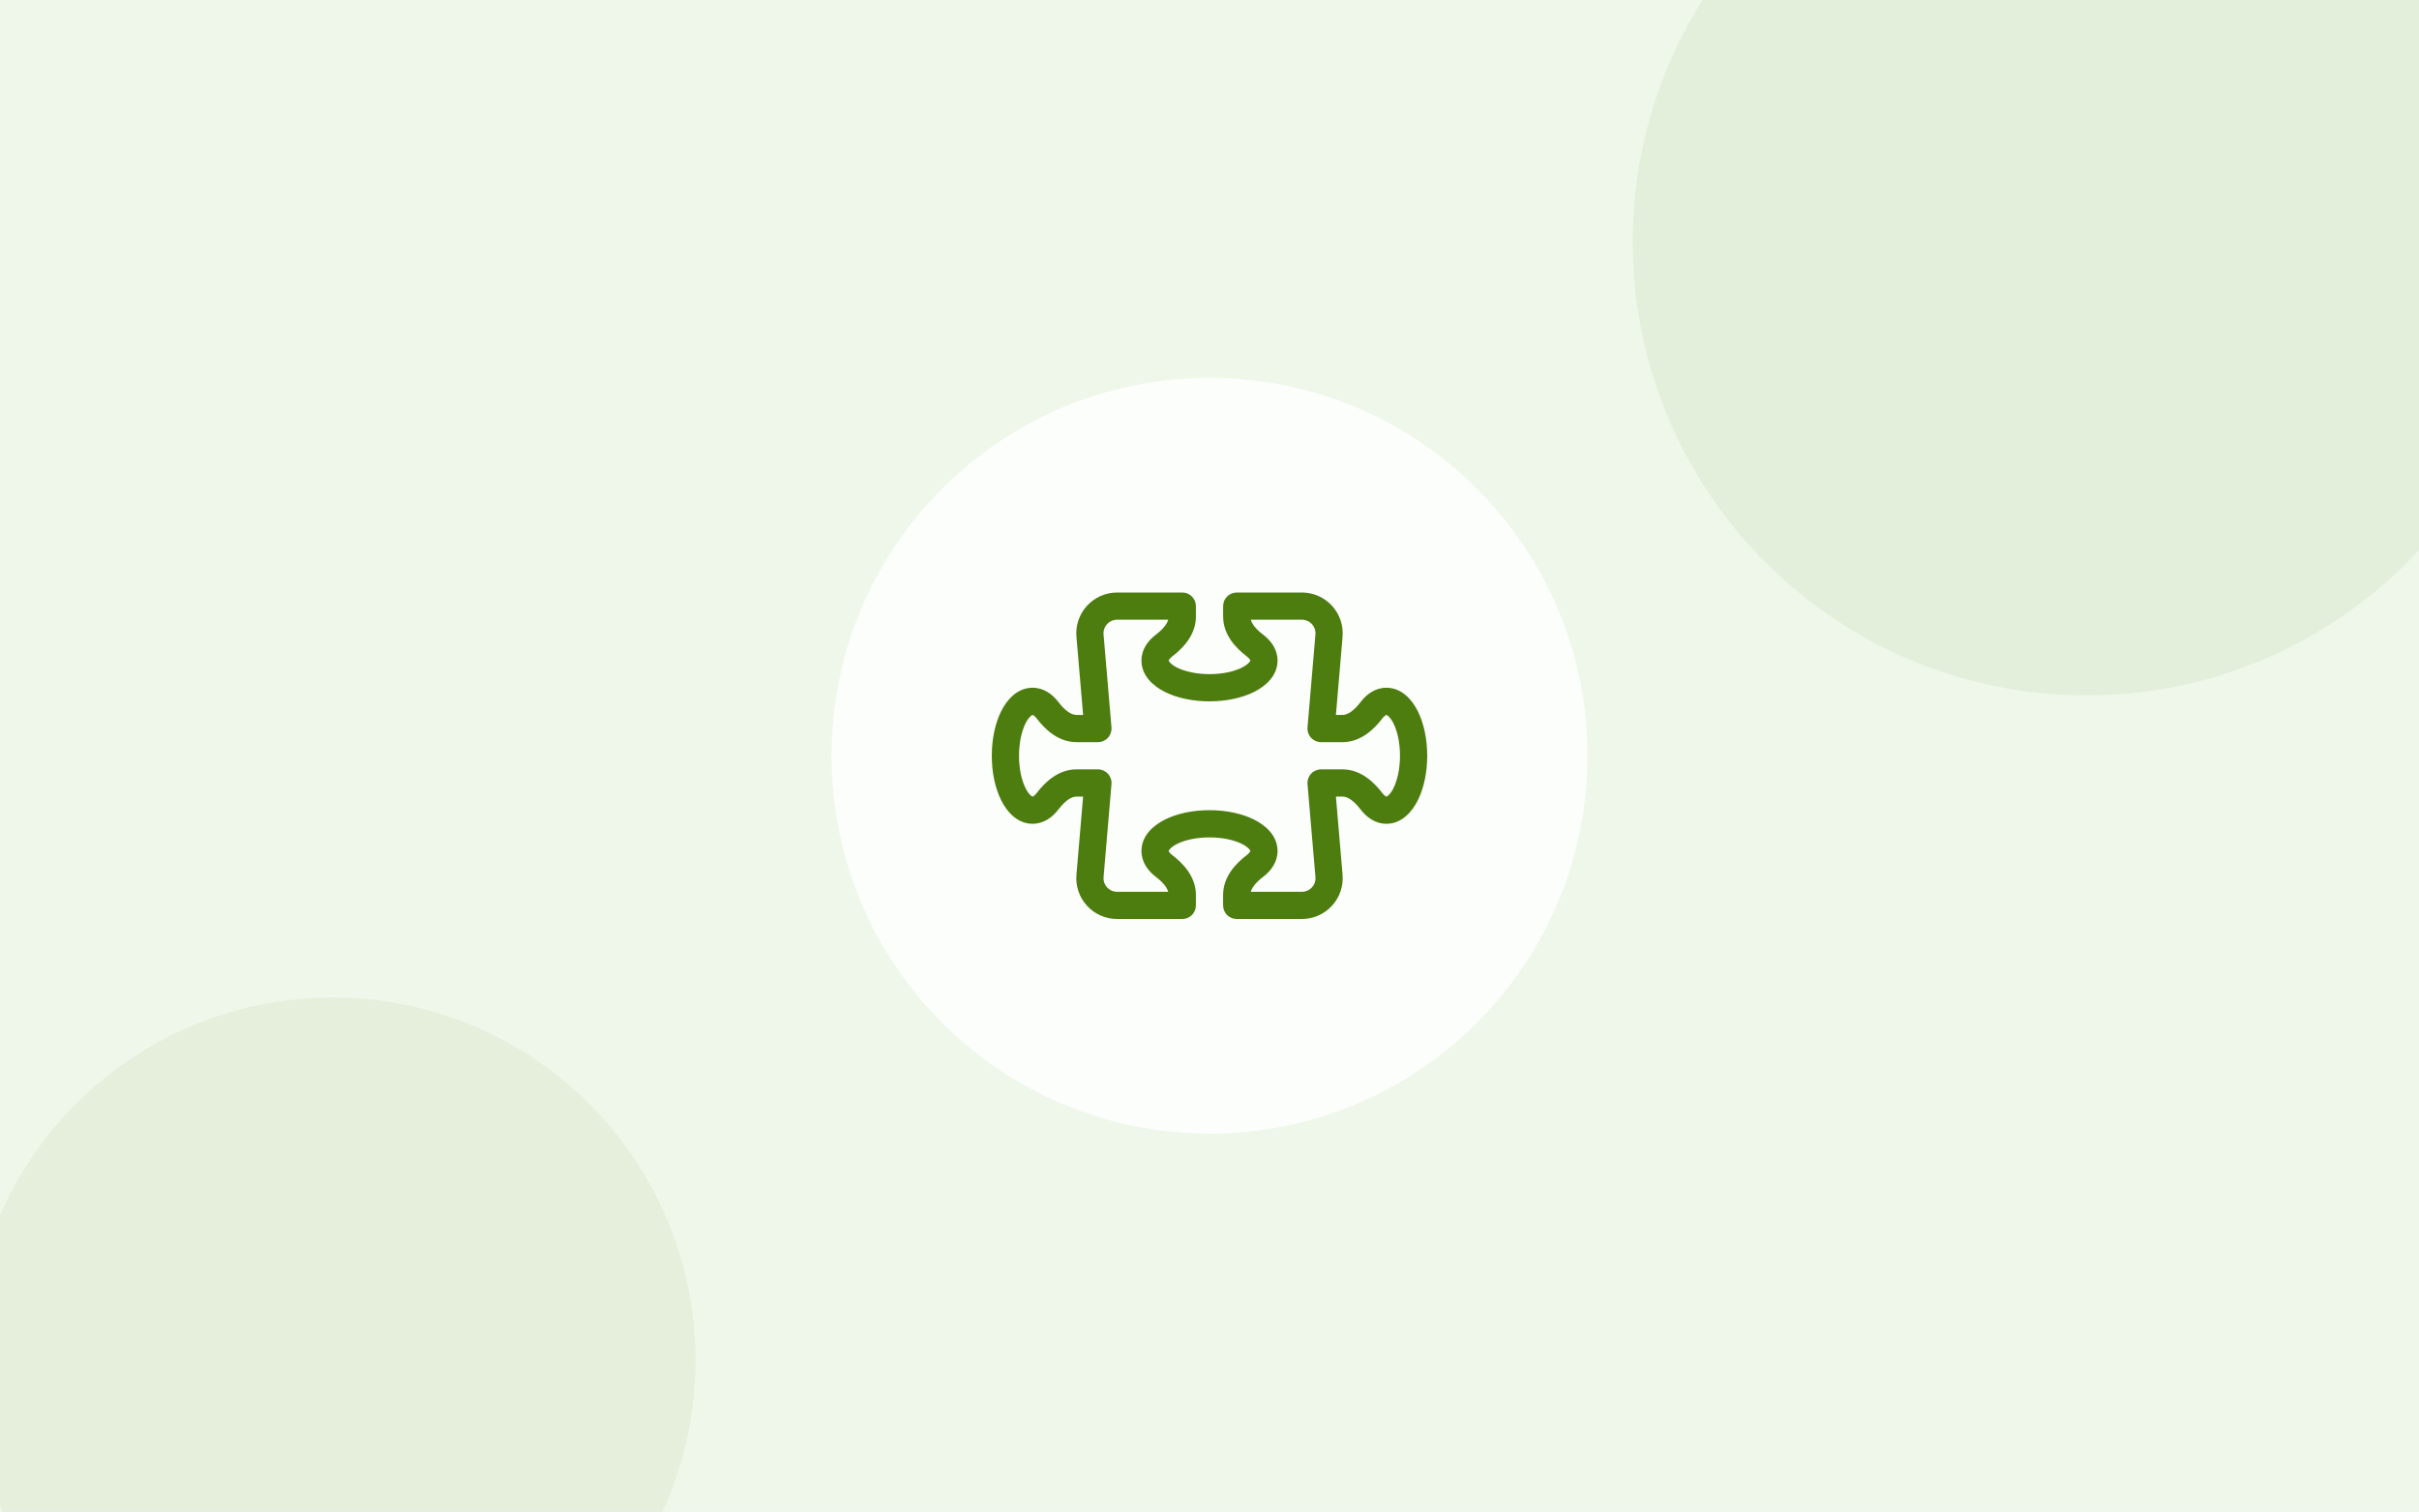
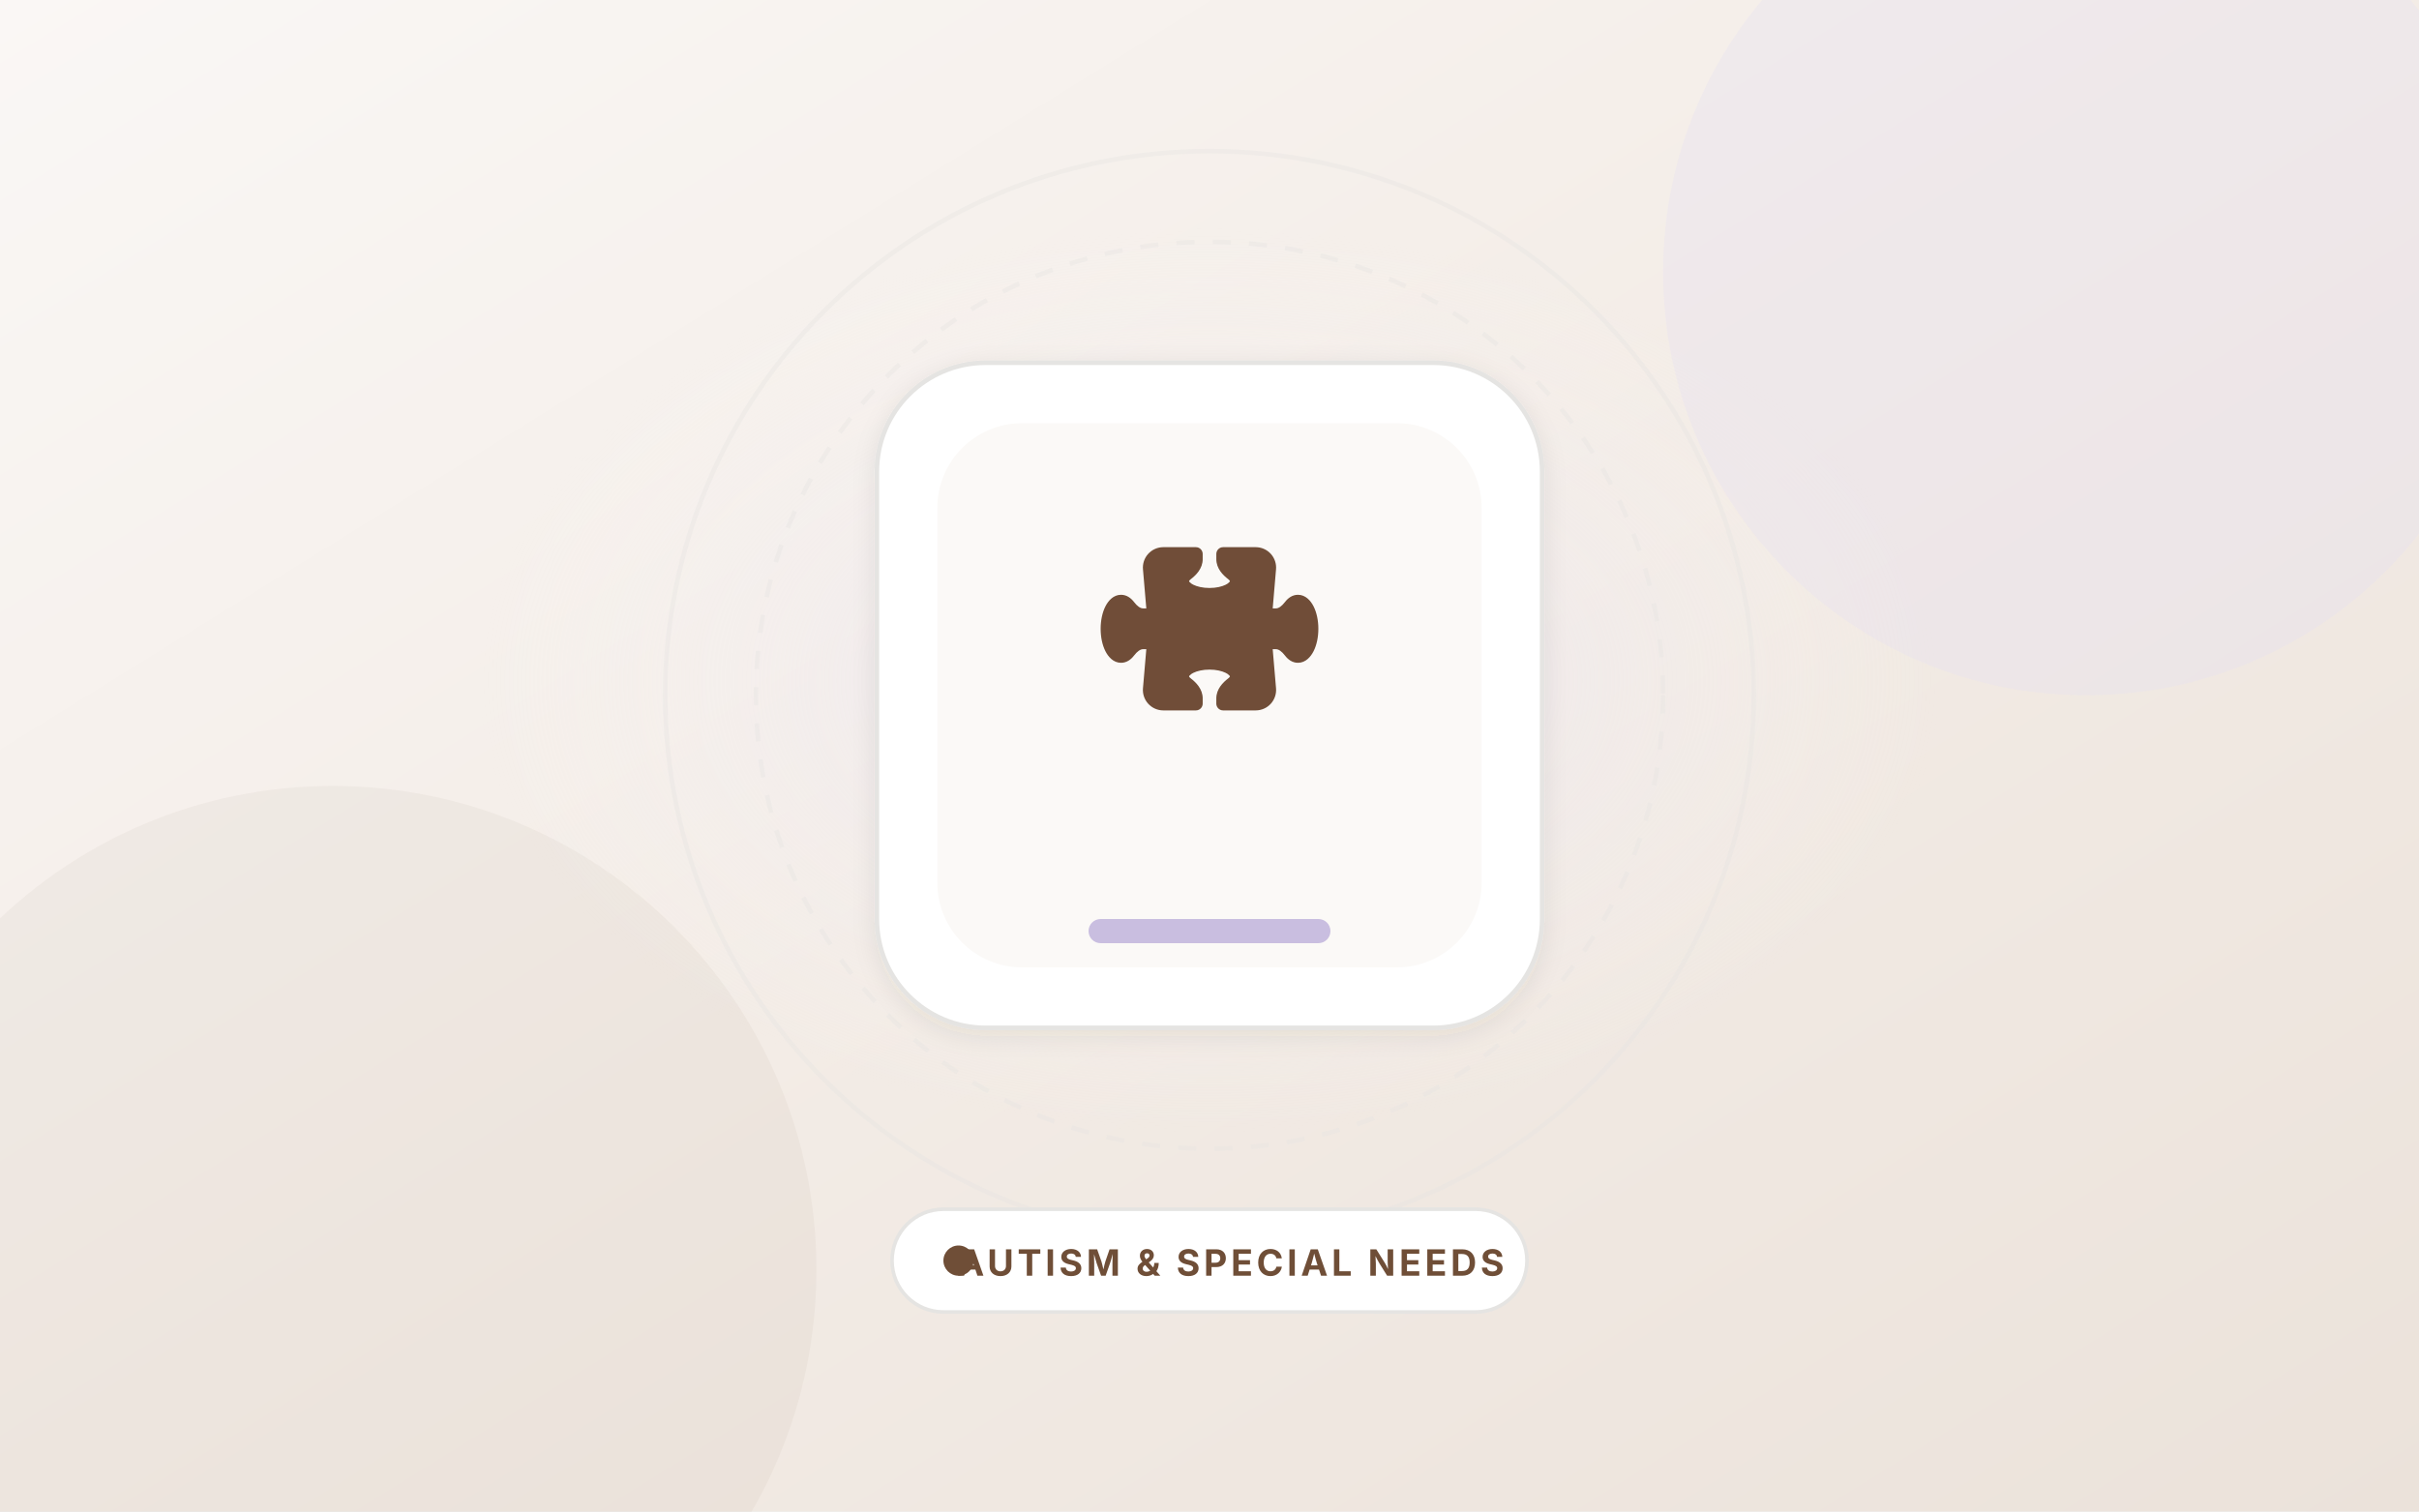
<svg xmlns="http://www.w3.org/2000/svg" viewBox="0 0 800 500" width="800" height="500">
-   <rect width="800" height="500" fill="#EEF7E9" />
-   <circle cx="690" cy="80" r="150" fill="#4D7C0F" opacity=".07" />
-   <circle cx="110" cy="450" r="120" fill="#4D7C0F" opacity=".06" />
-   <circle cx="400" cy="250" r="125" fill="#fff" opacity=".85" />
-   <g transform="translate(328,178) scale(9.0)" fill="#4D7C0F" opacity="1">
-     <path d="M3.112 3.645A1.5 1.5 0 0 1 4.605 2H7a.5.5 0 0 1 .5.5v.382c0 .696-.497 1.182-.872 1.469a.5.5 0 0 0-.115.118l-.012.025L6.5 4.5v.003l.003.01q.005.015.036.053a.9.9 0 0 0 .27.194C7.09 4.9 7.51 5 8 5c.492 0 .912-.1 1.19-.24a.9.9 0 0 0 .271-.194.2.2 0 0 0 .039-.063v-.009l-.012-.025a.5.5 0 0 0-.115-.118c-.375-.287-.872-.773-.872-1.469V2.5A.5.5 0 0 1 9 2h2.395a1.5 1.5 0 0 1 1.493 1.645L12.645 6.5h.237c.195 0 .42-.147.675-.48.21-.274.528-.52.943-.52.568 0 .947.447 1.154.862C15.877 6.807 16 7.387 16 8s-.123 1.193-.346 1.638c-.207.415-.586.862-1.154.862-.415 0-.733-.246-.943-.52-.255-.333-.48-.48-.675-.48h-.237l.243 2.855A1.5 1.5 0 0 1 11.395 14H9a.5.5 0 0 1-.5-.5v-.382c0-.696.497-1.182.872-1.469a.5.5 0 0 0 .115-.118l.012-.025.001-.006v-.003a.2.2 0 0 0-.039-.064.9.9 0 0 0-.27-.193C8.91 11.1 8.49 11 8 11s-.912.1-1.19.24a.9.9 0 0 0-.271.194.2.2 0 0 0-.039.063v.003l.001.006.012.025c.016.027.05.068.115.118.375.287.872.773.872 1.469v.382a.5.5 0 0 1-.5.5H4.605a1.5 1.5 0 0 1-1.493-1.645L3.356 9.5h-.238c-.195 0-.42.147-.675.48-.21.274-.528.52-.943.52-.568 0-.947-.447-1.154-.862C.123 9.193 0 8.613 0 8s.123-1.193.346-1.638C.553 5.947.932 5.5 1.5 5.5c.415 0 .733.246.943.52.255.333.48.48.675.48h.238zM4.605 3a.5.5 0 0 0-.498.55l.001.007.29 3.4A.5.5 0 0 1 3.9 7.5h-.782c-.696 0-1.182-.497-1.469-.872a.5.5 0 0 0-.118-.115l-.025-.012L1.5 6.5h-.003a.2.2 0 0 0-.064.039.9.9 0 0 0-.193.27C1.1 7.09 1 7.51 1 8s.1.912.24 1.19c.07.14.14.225.194.271a.2.2 0 0 0 .063.039H1.5l.006-.001.025-.012a.5.5 0 0 0 .118-.115c.287-.375.773-.872 1.469-.872H3.9a.5.5 0 0 1 .498.542l-.29 3.408a.5.5 0 0 0 .497.55h1.878c-.048-.166-.195-.352-.463-.557-.274-.21-.52-.528-.52-.943 0-.568.447-.947.862-1.154C6.807 10.123 7.387 10 8 10s1.193.123 1.638.346c.415.207.862.586.862 1.154 0 .415-.246.733-.52.943-.268.205-.415.39-.463.557h1.878a.5.5 0 0 0 .498-.55l-.001-.007-.29-3.4A.5.5 0 0 1 12.1 8.5h.782c.696 0 1.182.497 1.469.872.05.065.091.099.118.115l.025.012.006.001h.003a.2.2 0 0 0 .064-.039.9.9 0 0 0 .193-.27c.14-.28.24-.7.24-1.191s-.1-.912-.24-1.19a.9.9 0 0 0-.194-.271.2.2 0 0 0-.063-.039H14.5l-.006.001-.025.012a.5.5 0 0 0-.118.115c-.287.375-.773.872-1.469.872H12.1a.5.5 0 0 1-.498-.543l.29-3.407a.5.5 0 0 0-.497-.55H9.517c.048.166.195.352.463.557.274.21.52.528.52.943 0 .568-.447.947-.862 1.154C9.193 5.877 8.613 6 8 6s-1.193-.123-1.638-.346C5.947 5.447 5.5 5.068 5.5 4.5c0-.415.246-.733.52-.943.268-.205.415-.39.463-.557z" />
+   <defs>
+     <linearGradient id="auBg" x1="0%" y1="0%" x2="100%" y2="100%">
+       <stop offset="0%" stop-color="#FAF7F5" />
+       <stop offset="50%" stop-color="#F3ECE6" />
+       <stop offset="100%" stop-color="#EBE2DA" />
+     </linearGradient>
+     <radialGradient id="auGlow" cx="50%" cy="45%" r="50%">
+       <stop offset="0%" stop-color="#E6E0F0" stop-opacity="0.7" />
+       <stop offset="60%" stop-color="#FAF7F5" stop-opacity="0" />
+     </radialGradient>
+     <filter id="auShadow" x="-20%" y="-15%" width="140%" height="145%">
+       <feDropShadow dx="0" dy="12" stdDeviation="16" flood-color="#4A3425" flood-opacity="0.14" />
+       <feDropShadow dx="0" dy="2" stdDeviation="4" flood-color="#4A3425" flood-opacity="0.08" />
+     </filter>
+   </defs>
+   <rect width="800" height="500" fill="url(#auBg)" />
+   <rect width="800" height="500" fill="url(#auGlow)" />
+   <circle cx="690" cy="90" r="140" fill="#E6E0F0" opacity="0.35" />
+   <circle cx="110" cy="420" r="160" fill="#6F4E37" opacity="0.05" />
+   <g stroke="#E5E4E2" stroke-width="1.5" opacity="0.4" fill="none">
+     <circle cx="400" cy="230" r="150" stroke-dasharray="6 6" />
+     <circle cx="400" cy="230" r="180" />
+   </g>
+   <g transform="translate(290, 120)" filter="url(#auShadow)">
+     <rect width="220" height="220" rx="36" fill="#FFFFFF" stroke="#E5E4E2" stroke-width="1.5" />
+     <rect x="20" y="20" width="180" height="180" rx="28" fill="#FBF9F7" />
+     <g transform="translate(74, 52) scale(4.5)">
+       <path d="M3.112 3.645A1.5 1.5 0 0 1 4.605 2H7a.5.5 0 0 1 .5.5v.382c0 .696-.497 1.182-.872 1.469a.5.5 0 0 0-.115.118l-.012.025L6.5 4.5v.003l.003.01q.005.015.036.053a.9.9 0 0 0 .27.194C7.09 4.9 7.51 5 8 5c.492 0 .912-.1 1.19-.24a.9.9 0 0 0 .271-.194.2.2 0 0 0 .039-.063v-.009l-.012-.025a.5.5 0 0 0-.115-.118c-.375-.287-.872-.773-.872-1.469V2.5A.5.5 0 0 1 9 2h2.395a1.5 1.5 0 0 1 1.493 1.645L12.645 6.5h.237c.195 0 .42-.147.675-.48.21-.274.528-.52.943-.52.568 0 .947.447 1.154.862C15.877 6.807 16 7.387 16 8s-.123 1.193-.346 1.638c-.207.415-.586.862-1.154.862-.415 0-.733-.246-.943-.52-.255-.333-.48-.48-.675-.48h-.237l.243 2.855A1.5 1.5 0 0 1 11.395 14H9a.5.5 0 0 1-.5-.5v-.382c0-.696.497-1.182.872-1.469a.5.5 0 0 0 .115-.118l.012-.025.001-.006v-.003a.2.2 0 0 0-.039-.064.9.9 0 0 0-.27-.193C8.91 11.1 8.49 11 8 11s-.912.1-1.19.24a.9.9 0 0 0-.271.194.2.2 0 0 0-.039.063v.003l.001.006.012.025c.016.027.05.068.115.118.375.287.872.773.872 1.469v.382a.5.5 0 0 1-.5.5H4.605a1.5 1.5 0 0 1-1.493-1.645L3.356 9.5h-.238c-.195 0-.42.147-.675.48-.21.274-.528.52-.943.52-.568 0-.947-.447-1.154-.862C.123 9.193 0 8.613 0 8s.123-1.193.346-1.638C.553 5.947.932 5.5 1.5 5.5c.415 0 .733.246.943.52.255.333.48.48.675.48h.238z" fill="#6F4E37" />
+     </g>
+     <rect x="70" y="184" width="80" height="8" rx="4" fill="#C9BEE0" />
+   </g>
+   <g transform="translate(400, 400)">
+     <rect x="-105" y="0" width="210" height="34" rx="17" fill="#FFFFFF" stroke="#E5E4E2" stroke-width="1.2" />
+     <circle cx="-83" cy="17" r="5" fill="#6F4E37" />
+     <text x="7" y="22" font-family="system-ui, -apple-system, 'Inter', sans-serif" font-size="12" font-weight="700" fill="#6F4E37" letter-spacing="1.2" text-anchor="middle">AUTISM &amp; SPECIAL NEEDS</text>
  </g>
</svg>
